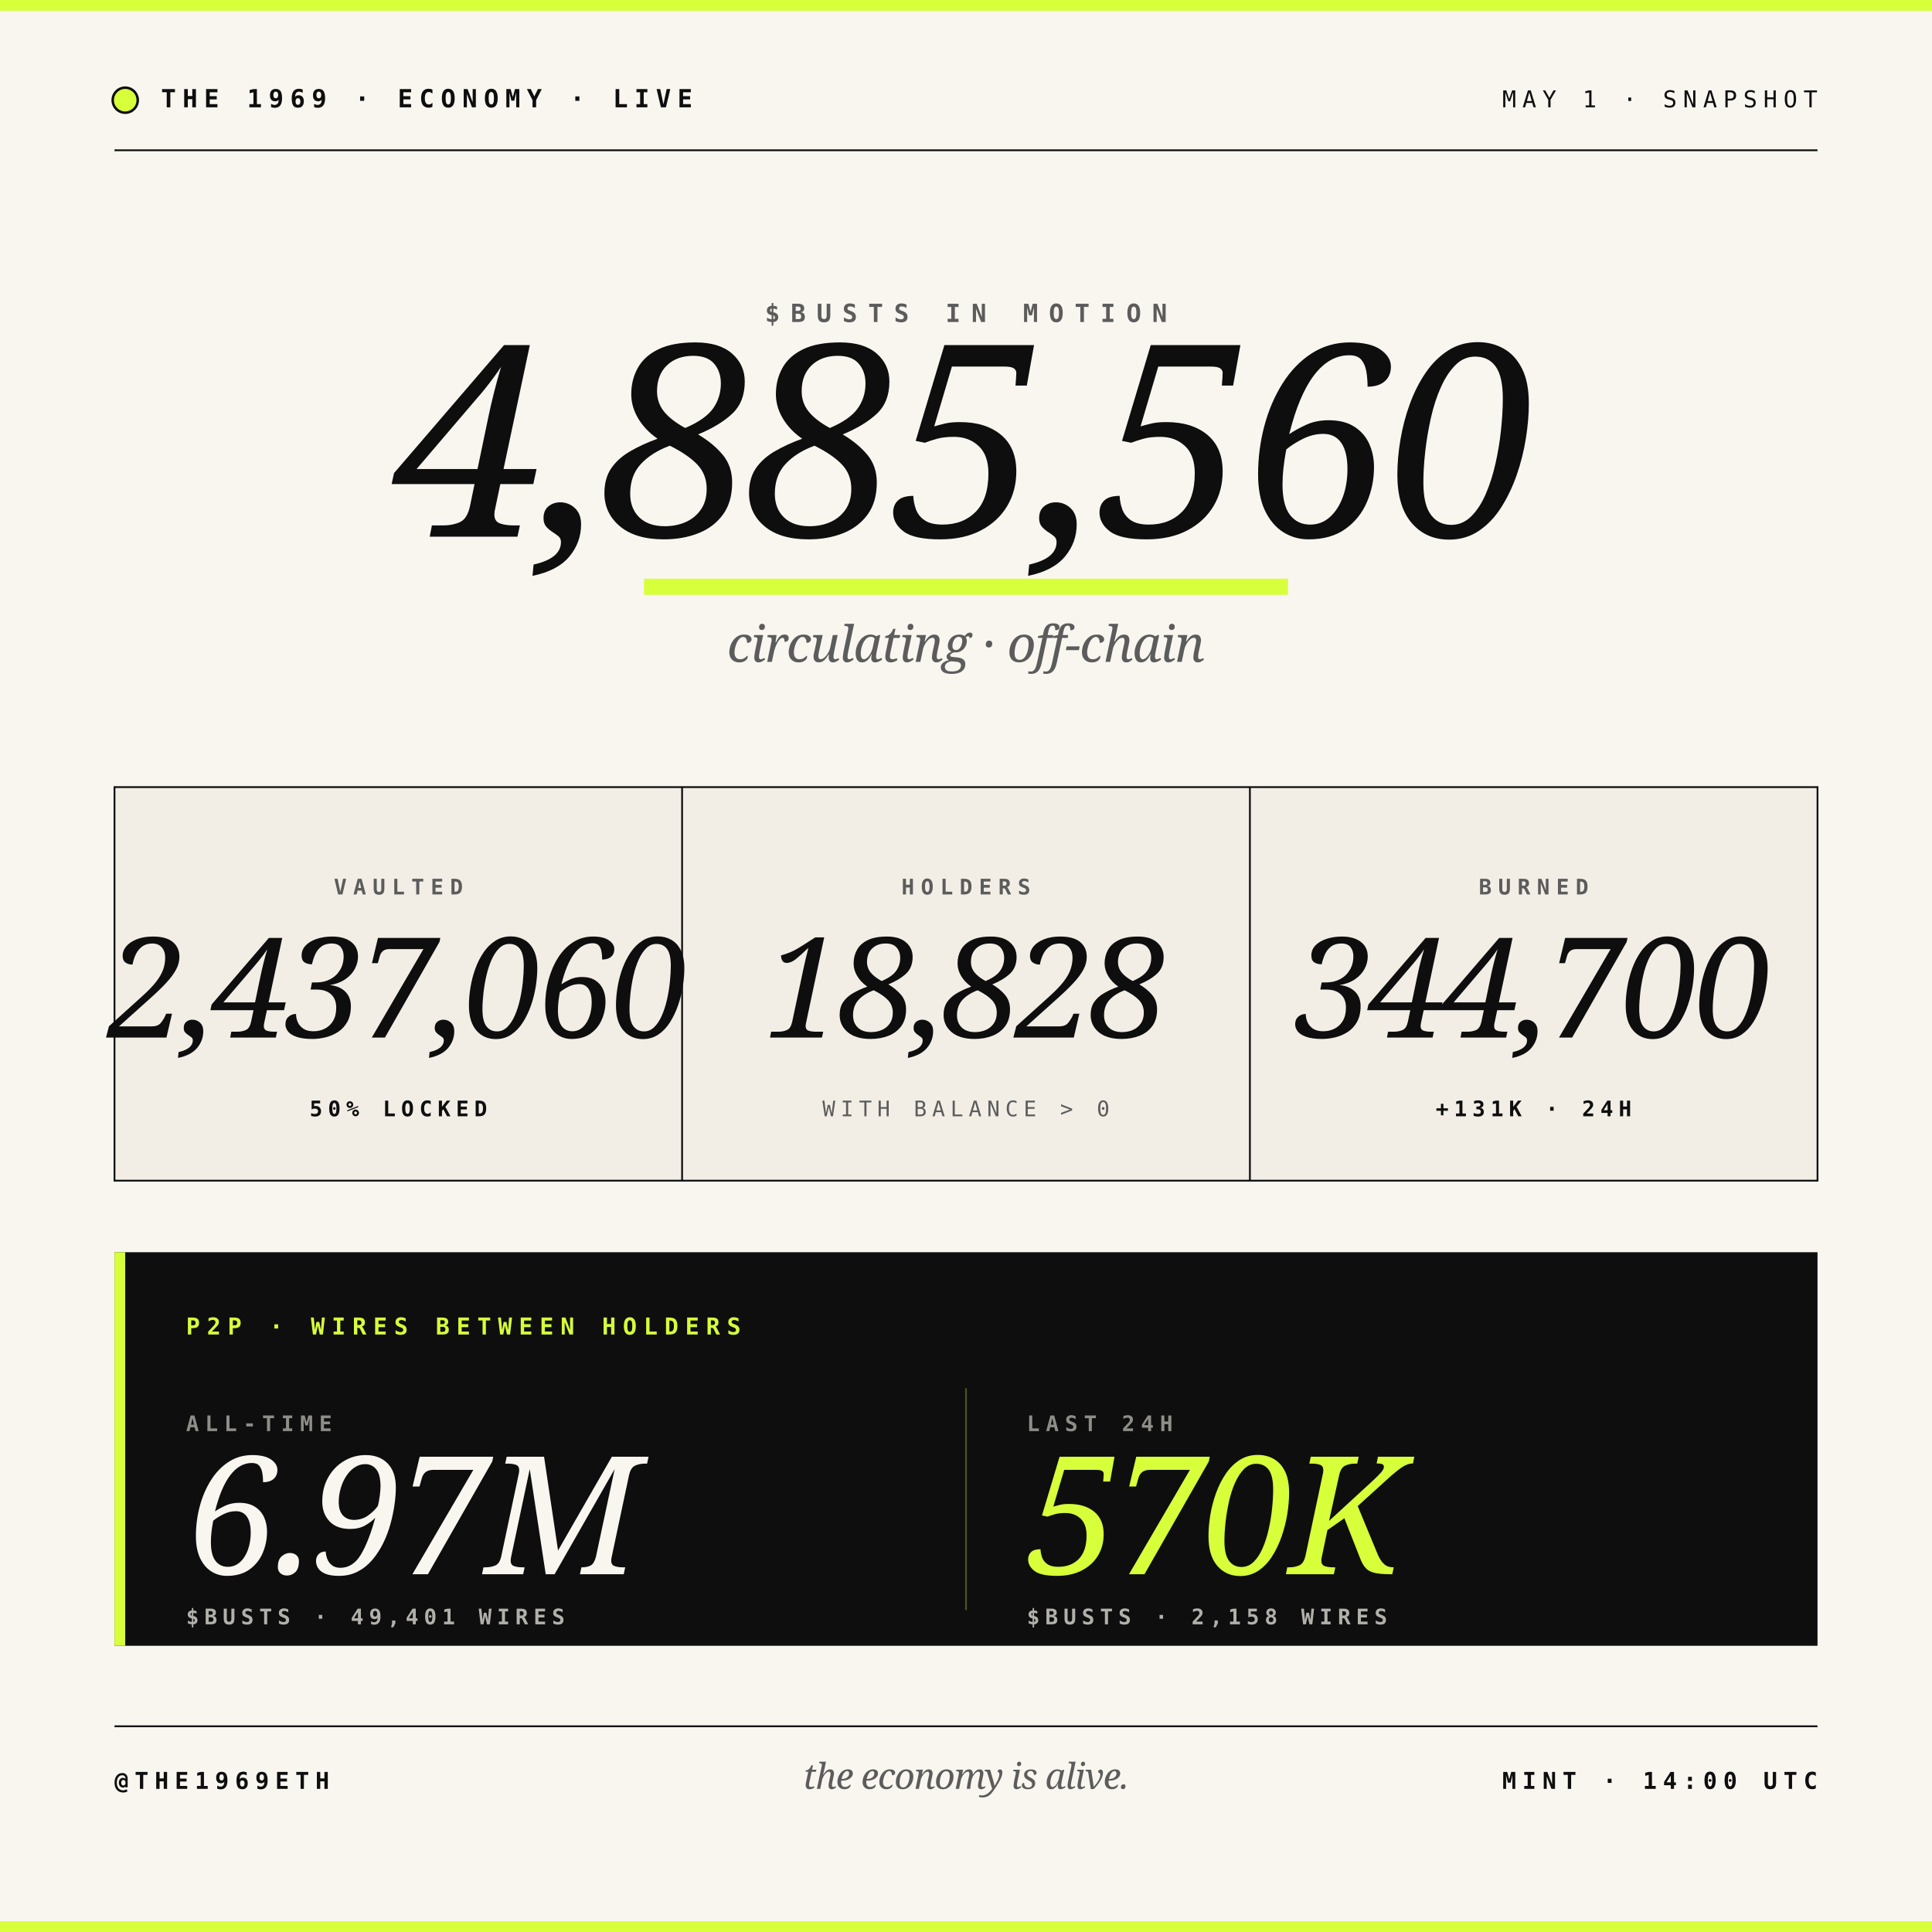
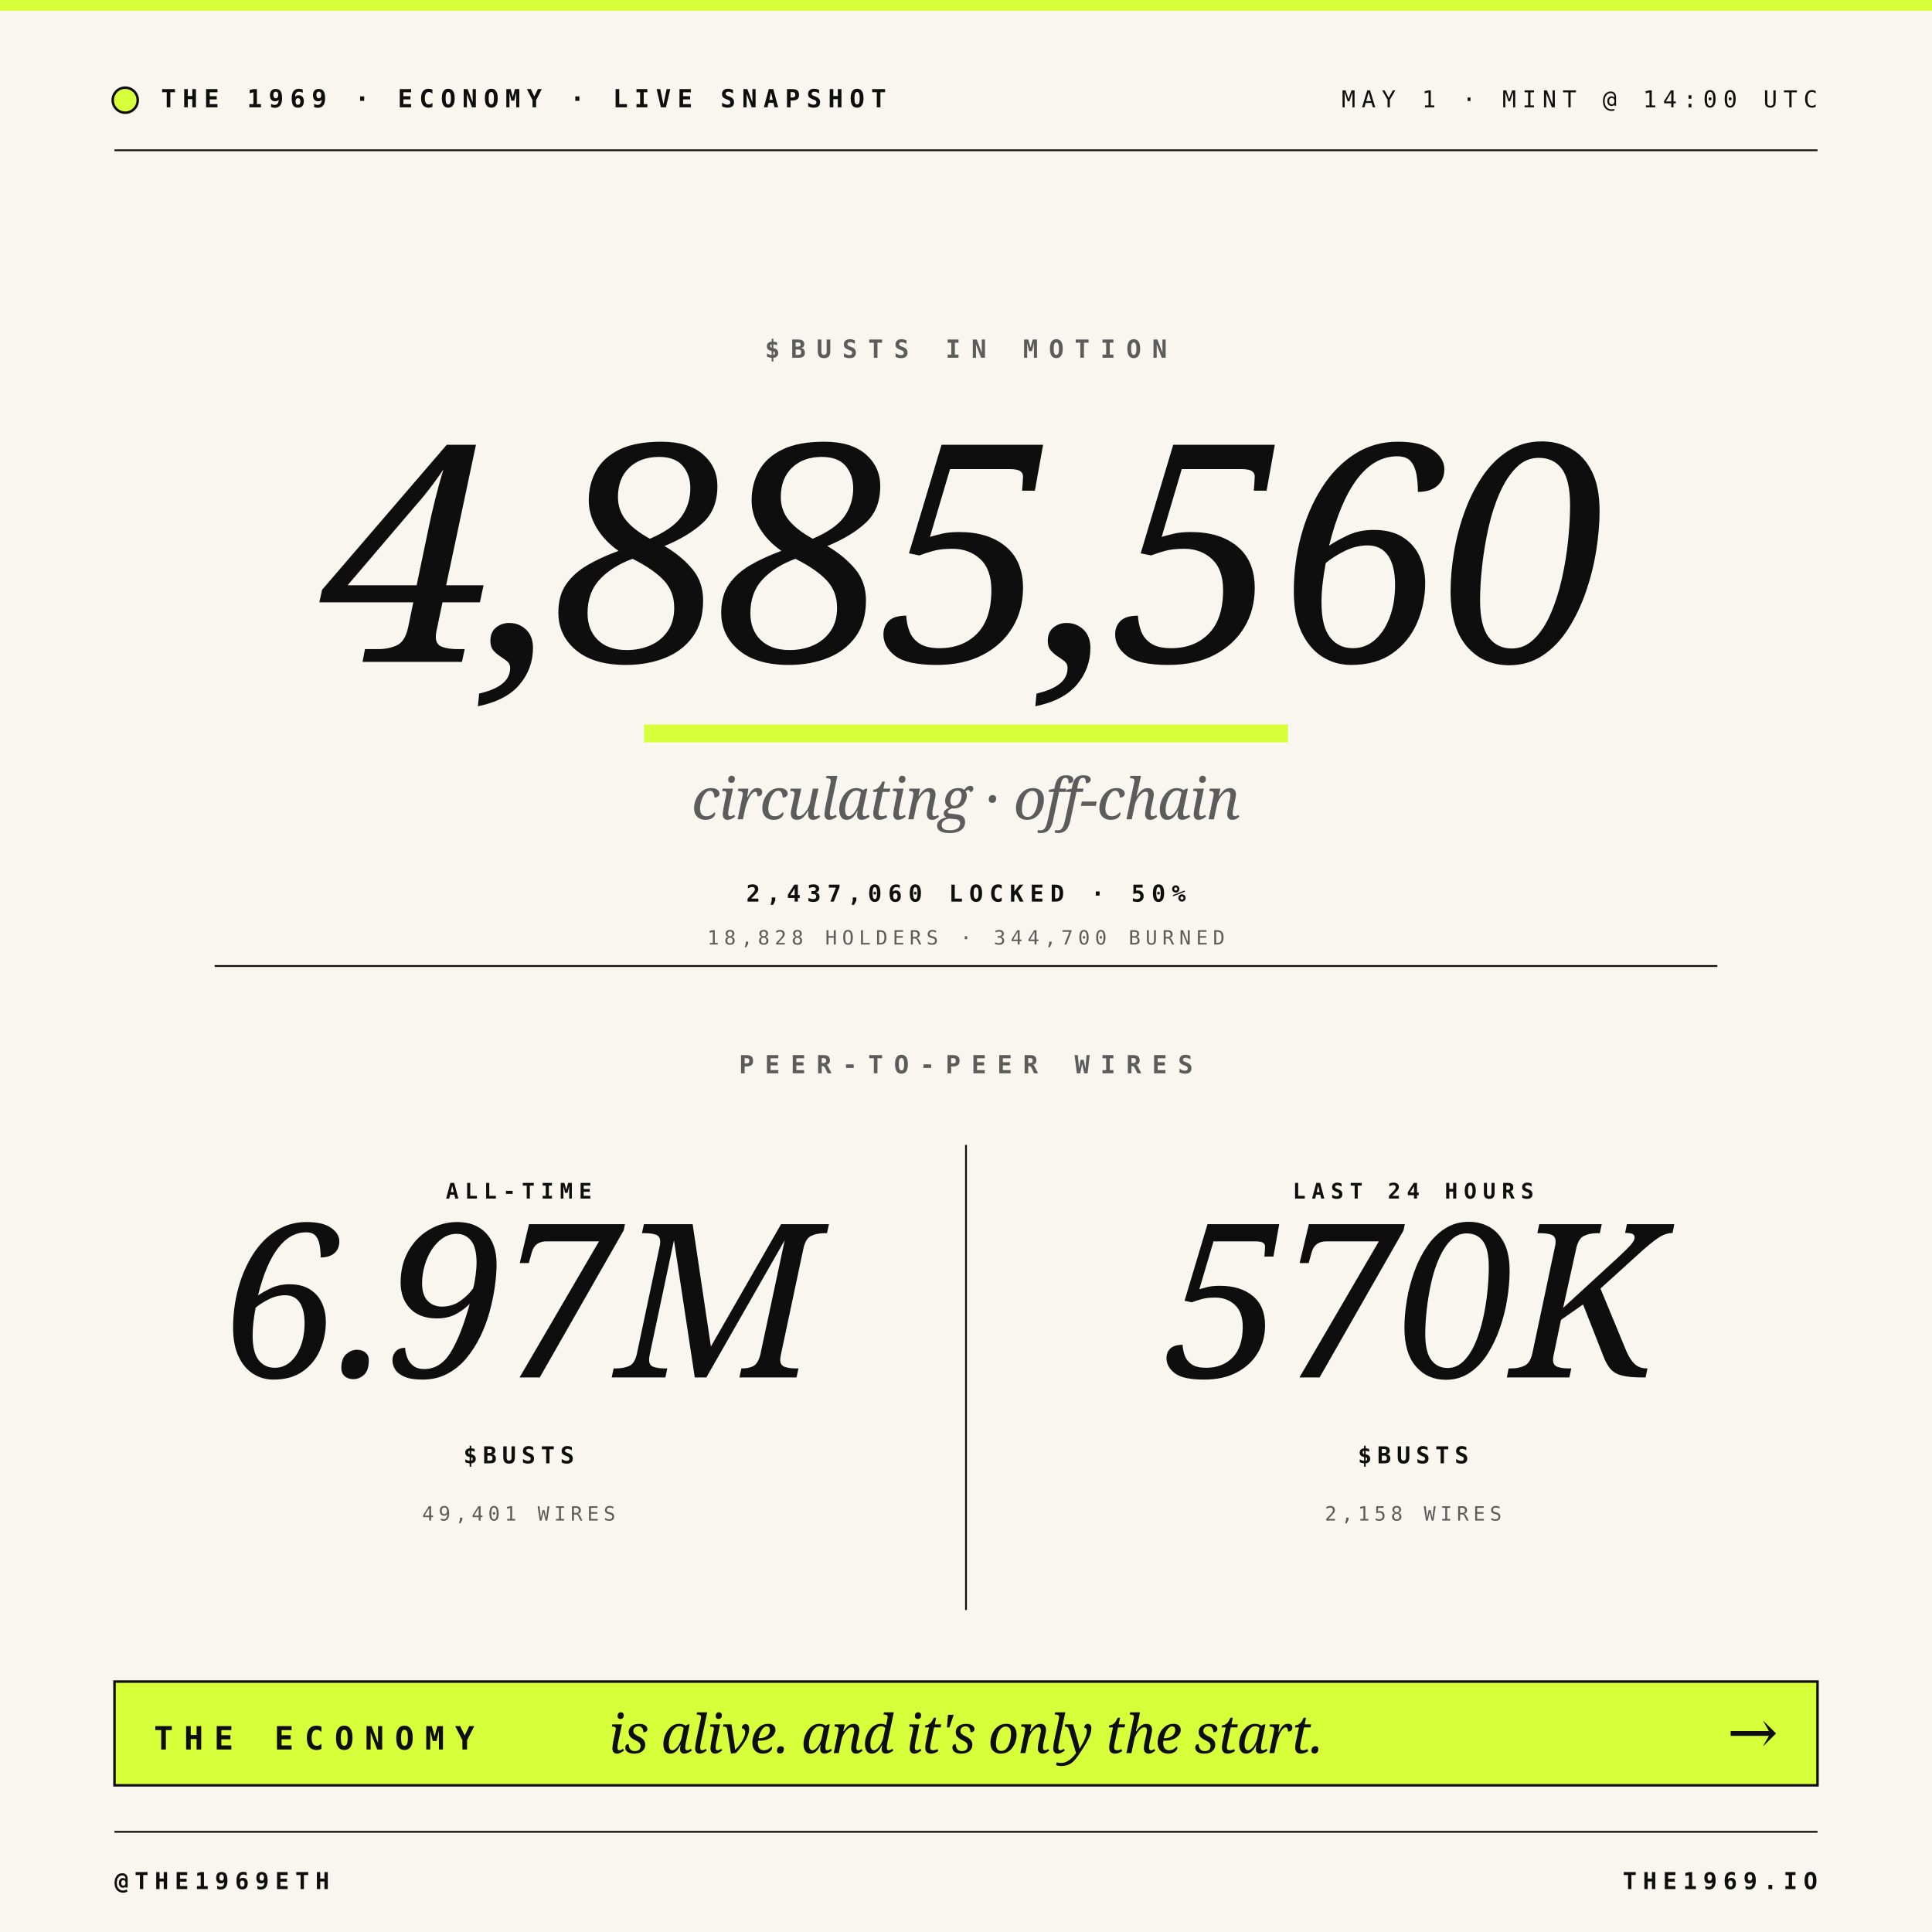
<svg xmlns="http://www.w3.org/2000/svg" viewBox="0 0 1080 1080" width="1080" height="1080" font-family="Inter, system-ui, sans-serif">
  <rect width="1080" height="1080" fill="#F9F6F0" />
  <rect x="0" y="0" width="1080" height="6" fill="#D7FF3A" />
  <line x1="64" y1="84" x2="1016" y2="84" stroke="#0E0E0E" stroke-width="1" />
  <g transform="translate(64, 60)">
    <circle cx="6" cy="-4" r="7" fill="#D7FF3A" stroke="#0E0E0E" stroke-width="1.4" />
-     <text x="26" y="0" font-family="ui-monospace, 'JetBrains Mono', monospace" font-size="14" font-weight="700" letter-spacing="3.6" fill="#0E0E0E">THE 1969 · ECONOMY · LIVE</text>
+     <text x="26" y="0" font-family="ui-monospace, 'JetBrains Mono', monospace" font-size="14" font-weight="700" letter-spacing="3.6" fill="#0E0E0E">THE 1969 · ECONOMY · LIVE SNAPSHOT</text>
  </g>
-   <text x="1016" y="60" text-anchor="end" font-family="ui-monospace, 'JetBrains Mono', monospace" font-size="13" letter-spacing="3.4" fill="#0E0E0E">MAY 1 · SNAPSHOT</text>
-   <g transform="translate(540, 180)">
+   <text x="1016" y="60" text-anchor="end" font-family="ui-monospace, 'JetBrains Mono', monospace" font-size="13" letter-spacing="3.4" fill="#0E0E0E">MAY 1 · MINT @ 14:00 UTC</text>
+   <line x1="120" y1="540" x2="960" y2="540" stroke="#0E0E0E" stroke-width="1" />
+   <g transform="translate(540, 200)">
    <text x="0" y="0" text-anchor="middle" font-family="ui-monospace, 'JetBrains Mono', monospace" font-size="14" font-weight="700" letter-spacing="6" fill="#5C5C5C">$BUSTS IN MOTION</text>
-     <text x="0" y="120" text-anchor="middle" font-family="'Instrument Serif', Georgia, serif" font-style="italic" font-weight="500" font-size="150" fill="#0E0E0E" letter-spacing="-3">4,885,560</text>
-     <line x1="-180" y1="148" x2="180" y2="148" stroke="#D7FF3A" stroke-width="9" />
-     <text x="0" y="190" text-anchor="middle" font-family="'Instrument Serif', Georgia, serif" font-style="italic" font-weight="500" font-size="28" fill="#5C5C5C" letter-spacing="-0.5">circulating · off-chain</text>
+     <text x="0" y="170" text-anchor="middle" font-family="'Instrument Serif', Georgia, serif" font-style="italic" font-weight="500" font-size="170" fill="#0E0E0E" letter-spacing="-4">4,885,560</text>
+     <line x1="-180" y1="210" x2="180" y2="210" stroke="#D7FF3A" stroke-width="10" />
+     <text x="0" y="258" text-anchor="middle" font-family="'Instrument Serif', Georgia, serif" font-style="italic" font-weight="500" font-size="32" fill="#5C5C5C" letter-spacing="-0.5">circulating · off-chain</text>
+     <text x="0" y="304" text-anchor="middle" font-family="ui-monospace, 'JetBrains Mono', monospace" font-size="13" font-weight="700" letter-spacing="3.5" fill="#0E0E0E">2,437,060 LOCKED · 50%</text>
+     <text x="0" y="328" text-anchor="middle" font-family="ui-monospace, 'JetBrains Mono', monospace" font-size="11" letter-spacing="2.8" fill="#5C5C5C">18,828 HOLDERS · 344,700 BURNED</text>
  </g>
-   <g transform="translate(64, 440)">
-     <rect x="0" y="0" width="952" height="220" fill="#F2EEE6" stroke="#0E0E0E" stroke-width="1" />
-     <line x1="317.3" y1="0" x2="317.3" y2="220" stroke="#0E0E0E" stroke-width="1" />
-     <line x1="634.7" y1="0" x2="634.7" y2="220" stroke="#0E0E0E" stroke-width="1" />
-     <g transform="translate(158.7, 60)">
-       <text x="0" y="0" text-anchor="middle" font-family="ui-monospace, 'JetBrains Mono', monospace" font-size="12" font-weight="700" letter-spacing="3.6" fill="#5C5C5C">VAULTED</text>
-       <text x="0" y="80" text-anchor="middle" font-family="'Instrument Serif', Georgia, serif" font-style="italic" font-weight="500" font-size="78" fill="#0E0E0E" letter-spacing="-2.5">2,437,060</text>
-       <text x="0" y="124" text-anchor="middle" font-family="ui-monospace, 'JetBrains Mono', monospace" font-size="12" letter-spacing="3" fill="#0E0E0E" font-weight="700">50% LOCKED</text>
-     </g>
-     <g transform="translate(476, 60)">
-       <text x="0" y="0" text-anchor="middle" font-family="ui-monospace, 'JetBrains Mono', monospace" font-size="12" font-weight="700" letter-spacing="3.6" fill="#5C5C5C">HOLDERS</text>
-       <text x="0" y="80" text-anchor="middle" font-family="'Instrument Serif', Georgia, serif" font-style="italic" font-weight="500" font-size="78" fill="#0E0E0E" letter-spacing="-2.5">18,828</text>
-       <text x="0" y="124" text-anchor="middle" font-family="ui-monospace, 'JetBrains Mono', monospace" font-size="12" letter-spacing="3" fill="#5C5C5C">WITH BALANCE &gt; 0</text>
-     </g>
-     <g transform="translate(793.3, 60)">
-       <text x="0" y="0" text-anchor="middle" font-family="ui-monospace, 'JetBrains Mono', monospace" font-size="12" font-weight="700" letter-spacing="3.6" fill="#5C5C5C">BURNED</text>
-       <text x="0" y="80" text-anchor="middle" font-family="'Instrument Serif', Georgia, serif" font-style="italic" font-weight="500" font-size="78" fill="#0E0E0E" letter-spacing="-2.5">344,700</text>
-       <text x="0" y="124" text-anchor="middle" font-family="ui-monospace, 'JetBrains Mono', monospace" font-size="12" letter-spacing="3" fill="#0E0E0E" font-weight="700">+131K · 24H</text>
-     </g>
+   <g transform="translate(540, 600)">
+     <text x="0" y="0" text-anchor="middle" font-family="ui-monospace, 'JetBrains Mono', monospace" font-size="14" font-weight="700" letter-spacing="6" fill="#5C5C5C">PEER-TO-PEER WIRES</text>
  </g>
-   <g transform="translate(64, 700)">
-     <rect x="0" y="0" width="952" height="220" fill="#0E0E0E" />
-     <rect x="0" y="0" width="6" height="220" fill="#D7FF3A" />
-     <text x="40" y="46" font-family="ui-monospace, 'JetBrains Mono', monospace" font-size="13" font-weight="700" letter-spacing="3.8" fill="#D7FF3A">P2P · WIRES BETWEEN HOLDERS</text>
-     <line x1="476" y1="76" x2="476" y2="200" stroke="rgba(215,255,58,0.3)" stroke-width="1" />
-     <text x="40" y="100" font-family="ui-monospace, 'JetBrains Mono', monospace" font-size="12" font-weight="700" letter-spacing="3.4" fill="rgba(249,246,240,0.55)">ALL-TIME</text>
-     <text x="40" y="180" font-family="'Instrument Serif', Georgia, serif" font-style="italic" font-weight="500" font-size="92" fill="#F9F6F0" letter-spacing="-2.5">6.97M</text>
-     <text x="40" y="208" font-family="ui-monospace, 'JetBrains Mono', monospace" font-size="12" font-weight="700" letter-spacing="3" fill="rgba(249,246,240,0.7)">$BUSTS · 49,401 WIRES</text>
-     <text x="510" y="100" font-family="ui-monospace, 'JetBrains Mono', monospace" font-size="12" font-weight="700" letter-spacing="3.4" fill="rgba(249,246,240,0.55)">LAST 24H</text>
-     <text x="510" y="180" font-family="'Instrument Serif', Georgia, serif" font-style="italic" font-weight="500" font-size="92" fill="#D7FF3A" letter-spacing="-2.5">570K</text>
-     <text x="510" y="208" font-family="ui-monospace, 'JetBrains Mono', monospace" font-size="12" font-weight="700" letter-spacing="3" fill="rgba(249,246,240,0.7)">$BUSTS · 2,158 WIRES</text>
+   <line x1="540" y1="640" x2="540" y2="900" stroke="#0E0E0E" stroke-width="1" />
+   <g transform="translate(290, 670)">
+     <text x="0" y="0" text-anchor="middle" font-family="ui-monospace, 'JetBrains Mono', monospace" font-size="12" font-weight="700" letter-spacing="3.4" fill="#0E0E0E">ALL-TIME</text>
+     <text x="0" y="100" text-anchor="middle" font-family="'Instrument Serif', Georgia, serif" font-style="italic" font-weight="500" font-size="120" fill="#0E0E0E" letter-spacing="-2.5">6.97M</text>
+     <text x="0" y="148" text-anchor="middle" font-family="ui-monospace, 'JetBrains Mono', monospace" font-size="13" font-weight="700" letter-spacing="3" fill="#0E0E0E">$BUSTS</text>
+     <text x="0" y="180" text-anchor="middle" font-family="ui-monospace, 'JetBrains Mono', monospace" font-size="11" letter-spacing="2.6" fill="#5C5C5C">49,401 WIRES</text>
  </g>
-   <line x1="64" y1="965" x2="1016" y2="965" stroke="#0E0E0E" stroke-width="1" />
-   <text x="64" y="1000" font-family="ui-monospace, 'JetBrains Mono', monospace" font-size="13" font-weight="700" letter-spacing="3.4" fill="#0E0E0E">@THE1969ETH</text>
-   <text x="540" y="1000" text-anchor="middle" font-family="'Instrument Serif', Georgia, serif" font-style="italic" font-size="20" fill="#5C5C5C" letter-spacing="-0.5">the economy is alive.</text>
-   <text x="1016" y="1000" text-anchor="end" font-family="ui-monospace, 'JetBrains Mono', monospace" font-size="13" font-weight="700" letter-spacing="3.4" fill="#0E0E0E">MINT · 14:00 UTC</text>
-   <rect x="0" y="1074" width="1080" height="6" fill="#D7FF3A" />
+   <g transform="translate(790, 670)">
+     <text x="0" y="0" text-anchor="middle" font-family="ui-monospace, 'JetBrains Mono', monospace" font-size="12" font-weight="700" letter-spacing="3.4" fill="#0E0E0E">LAST 24 HOURS</text>
+     <text x="0" y="100" text-anchor="middle" font-family="'Instrument Serif', Georgia, serif" font-style="italic" font-weight="500" font-size="120" fill="#0E0E0E" letter-spacing="-2.5">570K</text>
+     <text x="0" y="148" text-anchor="middle" font-family="ui-monospace, 'JetBrains Mono', monospace" font-size="13" font-weight="700" letter-spacing="3" fill="#0E0E0E">$BUSTS</text>
+     <text x="0" y="180" text-anchor="middle" font-family="ui-monospace, 'JetBrains Mono', monospace" font-size="11" letter-spacing="2.6" fill="#5C5C5C">2,158 WIRES</text>
+   </g>
+   <g transform="translate(64, 940)">
+     <rect x="0" y="0" width="952" height="58" fill="#D7FF3A" stroke="#0E0E0E" stroke-width="1.4" />
+     <text x="22" y="38" font-family="ui-monospace, 'JetBrains Mono', monospace" font-size="18" font-weight="700" letter-spacing="6" fill="#0E0E0E">THE ECONOMY</text>
+     <text x="476" y="40" text-anchor="middle" font-family="'Instrument Serif', Georgia, serif" font-style="italic" font-weight="500" font-size="30" fill="#0E0E0E" letter-spacing="-0.5">is alive. and it's only the start.</text>
+     <text x="930" y="40" text-anchor="end" font-family="'Instrument Serif', Georgia, serif" font-style="italic" font-weight="500" font-size="34" fill="#0E0E0E" letter-spacing="-1">→</text>
+   </g>
+   <line x1="64" y1="1024" x2="1016" y2="1024" stroke="#0E0E0E" stroke-width="1" />
+   <text x="64" y="1056" font-family="ui-monospace, 'JetBrains Mono', monospace" font-size="13" font-weight="700" letter-spacing="3.4" fill="#0E0E0E">@THE1969ETH</text>
+   <text x="1016" y="1056" text-anchor="end" font-family="ui-monospace, 'JetBrains Mono', monospace" font-size="13" font-weight="700" letter-spacing="3.4" fill="#0E0E0E">THE1969.IO</text>
</svg>
